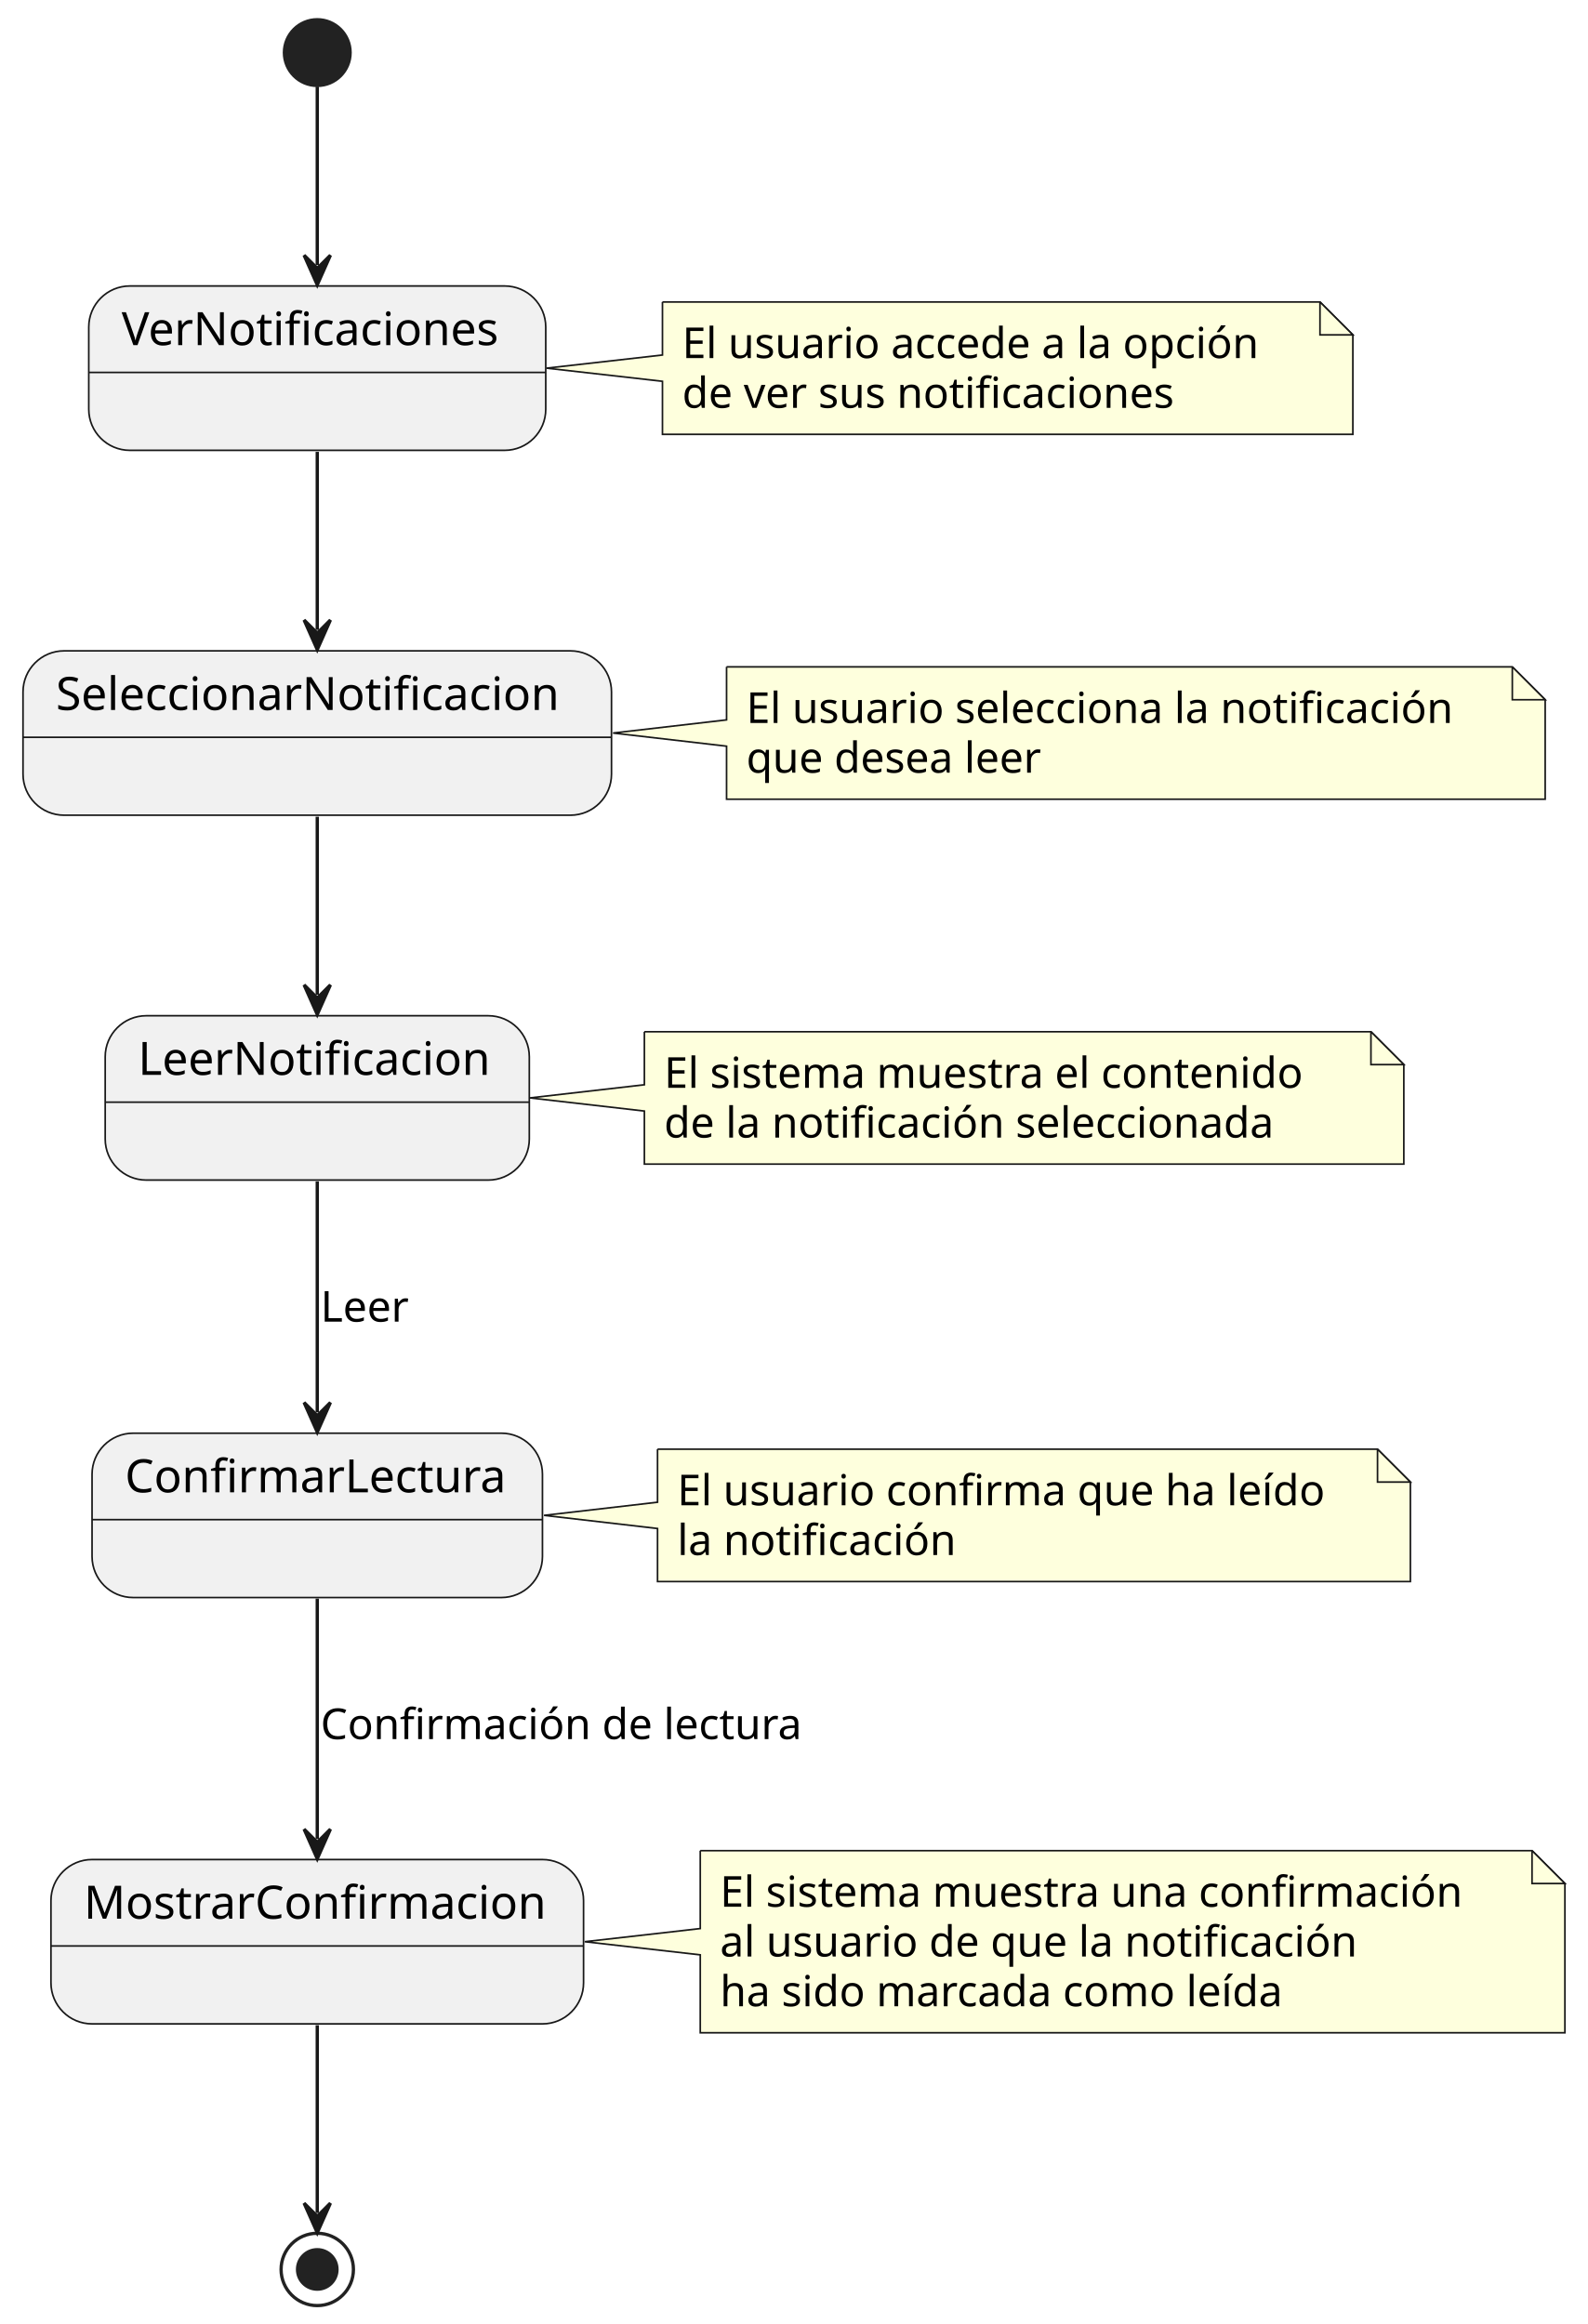
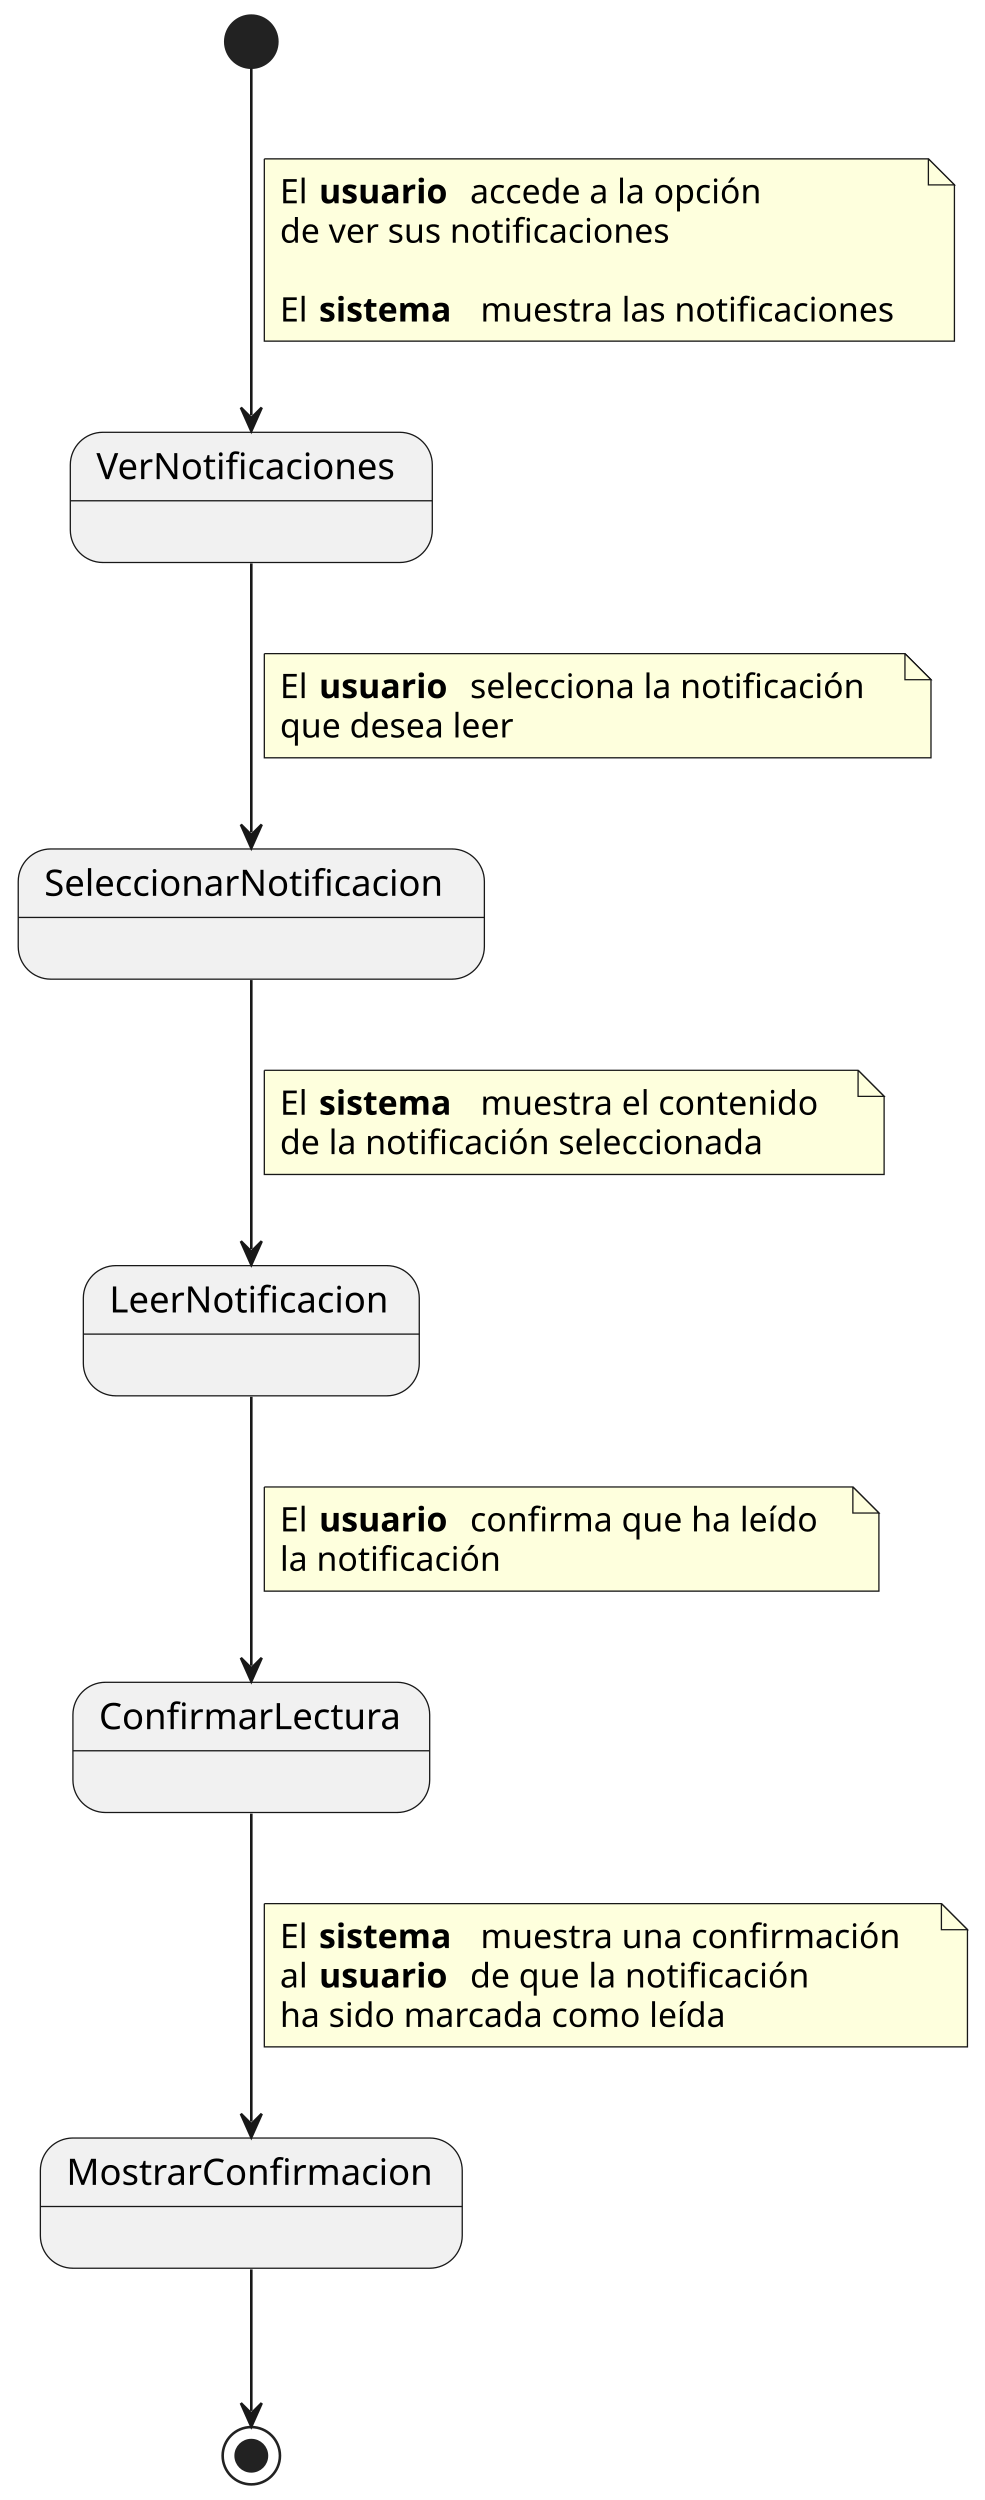
- <svg xmlns="http://www.w3.org/2000/svg" contentStyleType="text/css" height="707px" preserveAspectRatio="none" style="width:483px;height:707px;background:#FFFFFF;" version="1.1" viewBox="0 0 483 707" width="483px" zoomAndPan="magnify">
+ <svg xmlns="http://www.w3.org/2000/svg" contentStyleType="text/css" height="960px" preserveAspectRatio="none" style="width:378px;height:960px;background:#FFFFFF;" version="1.1" viewBox="0 0 378 960" width="378px" zoomAndPan="magnify">
  <defs />
  <g>
    <ellipse cx="96.5" cy="16" fill="#222222" rx="10" ry="10" style="stroke:#222222;stroke-width:1.0;" />
    <g id="VerNotificaciones">
-       <rect fill="#F1F1F1" height="50" rx="12.5" ry="12.5" style="stroke:#181818;stroke-width:0.5;" width="139" x="27" y="87" />
-       <line style="stroke:#181818;stroke-width:0.5;" x1="27" x2="166" y1="113.297" y2="113.297" />
-       <text fill="#000000" font-family="sans-serif" font-size="14" lengthAdjust="spacing" textLength="119" x="37" y="104.995">VerNotificaciones</text>
-     </g>
-     <g id="elem_GMN5">
-       <path d="M201.5,91.87 L201.5,108 L166.23,112 L201.5,116 L201.5,132.136 A0,0 0 0 0 201.5,132.136 L411.5,132.136 A0,0 0 0 0 411.5,132.136 L411.5,101.87 L401.5,91.87 L201.5,91.87 A0,0 0 0 0 201.5,91.87 " fill="#FEFFDD" style="stroke:#181818;stroke-width:0.5;" />
-       <path d="M401.5,91.87 L401.5,101.87 L411.5,101.87 L401.5,91.87 " fill="#FEFFDD" style="stroke:#181818;stroke-width:0.5;" />
-       <text fill="#000000" font-family="sans-serif" font-size="13" lengthAdjust="spacing" textLength="185" x="207.5" y="108.937">El usuario accede a la opción</text>
-       <text fill="#000000" font-family="sans-serif" font-size="13" lengthAdjust="spacing" textLength="157" x="207.5" y="124.07">de ver sus notificaciones</text>
+       <rect fill="#F1F1F1" height="50" rx="12.5" ry="12.5" style="stroke:#181818;stroke-width:0.5;" width="139" x="27" y="166" />
+       <line style="stroke:#181818;stroke-width:0.5;" x1="27" x2="166" y1="192.297" y2="192.297" />
+       <text fill="#000000" font-family="sans-serif" font-size="14" lengthAdjust="spacing" textLength="119" x="37" y="183.995">VerNotificaciones</text>
    </g>
    <g id="SeleccionarNotificacion">
-       <rect fill="#F1F1F1" height="50" rx="12.5" ry="12.5" style="stroke:#181818;stroke-width:0.5;" width="179" x="7" y="198" />
-       <line style="stroke:#181818;stroke-width:0.5;" x1="7" x2="186" y1="224.297" y2="224.297" />
-       <text fill="#000000" font-family="sans-serif" font-size="14" lengthAdjust="spacing" textLength="159" x="17" y="215.995">SeleccionarNotificacion</text>
-     </g>
-     <g id="elem_GMN10">
-       <path d="M221,202.87 L221,219 L186.47,223 L221,227 L221,243.136 A0,0 0 0 0 221,243.136 L470,243.136 A0,0 0 0 0 470,243.136 L470,212.87 L460,202.87 L221,202.87 A0,0 0 0 0 221,202.87 " fill="#FEFFDD" style="stroke:#181818;stroke-width:0.5;" />
-       <path d="M460,202.87 L460,212.87 L470,212.87 L460,202.87 " fill="#FEFFDD" style="stroke:#181818;stroke-width:0.5;" />
-       <text fill="#000000" font-family="sans-serif" font-size="13" lengthAdjust="spacing" textLength="224" x="227" y="219.937">El usuario selecciona la notificación</text>
-       <text fill="#000000" font-family="sans-serif" font-size="13" lengthAdjust="spacing" textLength="95" x="227" y="235.07">que desea leer</text>
+       <rect fill="#F1F1F1" height="50" rx="12.5" ry="12.5" style="stroke:#181818;stroke-width:0.5;" width="179" x="7" y="326" />
+       <line style="stroke:#181818;stroke-width:0.5;" x1="7" x2="186" y1="352.297" y2="352.297" />
+       <text fill="#000000" font-family="sans-serif" font-size="14" lengthAdjust="spacing" textLength="159" x="17" y="343.995">SeleccionarNotificacion</text>
    </g>
    <g id="LeerNotificacion">
-       <rect fill="#F1F1F1" height="50" rx="12.5" ry="12.5" style="stroke:#181818;stroke-width:0.5;" width="129" x="32" y="309" />
-       <line style="stroke:#181818;stroke-width:0.5;" x1="32" x2="161" y1="335.297" y2="335.297" />
-       <text fill="#000000" font-family="sans-serif" font-size="14" lengthAdjust="spacing" textLength="109" x="42" y="326.995">LeerNotificacion</text>
-     </g>
-     <g id="elem_GMN15">
-       <path d="M196,313.87 L196,330 L161.17,334 L196,338 L196,354.136 A0,0 0 0 0 196,354.136 L427,354.136 A0,0 0 0 0 427,354.136 L427,323.87 L417,313.87 L196,313.87 A0,0 0 0 0 196,313.87 " fill="#FEFFDD" style="stroke:#181818;stroke-width:0.5;" />
-       <path d="M417,313.87 L417,323.87 L427,323.87 L417,313.87 " fill="#FEFFDD" style="stroke:#181818;stroke-width:0.5;" />
-       <text fill="#000000" font-family="sans-serif" font-size="13" lengthAdjust="spacing" textLength="206" x="202" y="330.937">El sistema muestra el contenido</text>
-       <text fill="#000000" font-family="sans-serif" font-size="13" lengthAdjust="spacing" textLength="194" x="202" y="346.07">de la notificación seleccionada</text>
+       <rect fill="#F1F1F1" height="50" rx="12.5" ry="12.5" style="stroke:#181818;stroke-width:0.5;" width="129" x="32" y="486" />
+       <line style="stroke:#181818;stroke-width:0.5;" x1="32" x2="161" y1="512.297" y2="512.297" />
+       <text fill="#000000" font-family="sans-serif" font-size="14" lengthAdjust="spacing" textLength="109" x="42" y="503.995">LeerNotificacion</text>
    </g>
    <g id="ConfirmarLectura">
-       <rect fill="#F1F1F1" height="50" rx="12.5" ry="12.5" style="stroke:#181818;stroke-width:0.5;" width="137" x="28" y="436" />
-       <line style="stroke:#181818;stroke-width:0.5;" x1="28" x2="165" y1="462.297" y2="462.297" />
-       <text fill="#000000" font-family="sans-serif" font-size="14" lengthAdjust="spacing" textLength="117" x="38" y="453.995">ConfirmarLectura</text>
-     </g>
-     <g id="elem_GMN20">
-       <path d="M200,440.87 L200,457 L165.48,461 L200,465 L200,481.136 A0,0 0 0 0 200,481.136 L429,481.136 A0,0 0 0 0 429,481.136 L429,450.87 L419,440.87 L200,440.87 A0,0 0 0 0 200,440.87 " fill="#FEFFDD" style="stroke:#181818;stroke-width:0.5;" />
-       <path d="M419,440.87 L419,450.87 L429,450.87 L419,440.87 " fill="#FEFFDD" style="stroke:#181818;stroke-width:0.5;" />
-       <text fill="#000000" font-family="sans-serif" font-size="13" lengthAdjust="spacing" textLength="204" x="206" y="457.937">El usuario confirma que ha leído</text>
-       <text fill="#000000" font-family="sans-serif" font-size="13" lengthAdjust="spacing" textLength="87" x="206" y="473.07">la notificación</text>
+       <rect fill="#F1F1F1" height="50" rx="12.5" ry="12.5" style="stroke:#181818;stroke-width:0.5;" width="137" x="28" y="646" />
+       <line style="stroke:#181818;stroke-width:0.5;" x1="28" x2="165" y1="672.297" y2="672.297" />
+       <text fill="#000000" font-family="sans-serif" font-size="14" lengthAdjust="spacing" textLength="117" x="38" y="663.995">ConfirmarLectura</text>
    </g>
    <g id="MostrarConfirmacion">
-       <rect fill="#F1F1F1" height="50" rx="12.5" ry="12.5" style="stroke:#181818;stroke-width:0.5;" width="162" x="15.5" y="565.7" />
-       <line style="stroke:#181818;stroke-width:0.5;" x1="15.5" x2="177.5" y1="591.997" y2="591.997" />
-       <text fill="#000000" font-family="sans-serif" font-size="14" lengthAdjust="spacing" textLength="142" x="25.5" y="583.695">MostrarConfirmacion</text>
+       <rect fill="#F1F1F1" height="50" rx="12.5" ry="12.5" style="stroke:#181818;stroke-width:0.5;" width="162" x="15.5" y="821" />
+       <line style="stroke:#181818;stroke-width:0.5;" x1="15.5" x2="177.5" y1="847.297" y2="847.297" />
+       <text fill="#000000" font-family="sans-serif" font-size="14" lengthAdjust="spacing" textLength="142" x="25.5" y="838.995">MostrarConfirmacion</text>
    </g>
-     <g id="elem_GMN25">
-       <path d="M213,563 L213,586.7 L177.87,590.7 L213,594.7 L213,618.398 A0,0 0 0 0 213,618.398 L476,618.398 A0,0 0 0 0 476,618.398 L476,573 L466,563 L213,563 A0,0 0 0 0 213,563 " fill="#FEFFDD" style="stroke:#181818;stroke-width:0.5;" />
-       <path d="M466,563 L466,573 L476,573 L466,563 " fill="#FEFFDD" style="stroke:#181818;stroke-width:0.5;" />
-       <text fill="#000000" font-family="sans-serif" font-size="13" lengthAdjust="spacing" textLength="238" x="219" y="580.067">El sistema muestra una confirmación</text>
-       <text fill="#000000" font-family="sans-serif" font-size="13" lengthAdjust="spacing" textLength="201" x="219" y="595.2">al usuario de que la notificación</text>
-       <text fill="#000000" font-family="sans-serif" font-size="13" lengthAdjust="spacing" textLength="181" x="219" y="610.332">ha sido marcada como leída</text>
-     </g>
-     <ellipse cx="96.5" cy="690.4" fill="none" rx="11" ry="11" style="stroke:#222222;stroke-width:1.0;" />
-     <ellipse cx="96.5" cy="690.4" fill="#222222" rx="6" ry="6" style="stroke:#222222;stroke-width:1.0;" />
+     <ellipse cx="96.5" cy="943" fill="none" rx="11" ry="11" style="stroke:#222222;stroke-width:1.0;" />
+     <ellipse cx="96.5" cy="943" fill="#222222" rx="6" ry="6" style="stroke:#222222;stroke-width:1.0;" />
    <g id="link_*start*_VerNotificaciones">
-       <path d="M96.5,26.36 C96.5,40.29 96.5,60.96 96.5,80.65 " fill="none" id="*start*-to-VerNotificaciones" style="stroke:#181818;stroke-width:1.0;" />
-       <polygon fill="#181818" points="96.5,86.65,100.5,77.65,96.5,81.65,92.5,77.65,96.5,86.65" style="stroke:#181818;stroke-width:1.0;" />
+       <path d="M96.5,26.3 C96.5,52.34 96.5,120.59 96.5,159.52 " fill="none" id="*start*-to-VerNotificaciones" style="stroke:#181818;stroke-width:1.0;" />
+       <polygon fill="#181818" points="96.5,165.52,100.5,156.52,96.5,160.52,92.5,156.52,96.5,165.52" style="stroke:#181818;stroke-width:1.0;" />
+       <path d="M101.5,61 L101.5,131 L366.5,131 L366.5,71 L356.5,61 L101.5,61 " fill="#FEFFDD" style="stroke:#181818;stroke-width:0.5;" />
+       <path d="M356.5,61 L356.5,71 L366.5,71 L356.5,61 " fill="#FEFFDD" style="stroke:#181818;stroke-width:0.5;" />
+       <text fill="#000000" font-family="sans-serif" font-size="13" lengthAdjust="spacing" textLength="11" x="107.5" y="78.067">El</text>
+       <text fill="#000000" font-family="sans-serif" font-size="13" font-weight="bold" lengthAdjust="spacing" textLength="54" x="122.5" y="78.067">usuario</text>
+       <text fill="#000000" font-family="sans-serif" font-size="13" lengthAdjust="spacing" textLength="119" x="180.5" y="78.067">accede a la opción</text>
+       <text fill="#000000" font-family="sans-serif" font-size="13" lengthAdjust="spacing" textLength="157" x="107.5" y="93.2">de ver sus notificaciones</text>
+       <text fill="#000000" font-family="sans-serif" font-size="13" lengthAdjust="spacing" textLength="4" x="107.5" y="108.332"> </text>
+       <text fill="#000000" font-family="sans-serif" font-size="13" lengthAdjust="spacing" textLength="11" x="107.5" y="123.465">El</text>
+       <text fill="#000000" font-family="sans-serif" font-size="13" font-weight="bold" lengthAdjust="spacing" textLength="58" x="122.5" y="123.465">sistema</text>
+       <text fill="#000000" font-family="sans-serif" font-size="13" lengthAdjust="spacing" textLength="167" x="184.5" y="123.465">muestra las notificaciones</text>
    </g>
    <g id="link_VerNotificaciones_SeleccionarNotificacion">
-       <path d="M96.5,137.46 C96.5,155.41 96.5,173.69 96.5,191.62 " fill="none" id="VerNotificaciones-to-SeleccionarNotificacion" style="stroke:#181818;stroke-width:1.0;" />
-       <polygon fill="#181818" points="96.5,197.62,100.5,188.62,96.5,192.62,92.5,188.62,96.5,197.62" style="stroke:#181818;stroke-width:1.0;" />
+       <path d="M96.5,216.34 C96.5,246.03 96.5,289.93 96.5,319.63 " fill="none" id="VerNotificaciones-to-SeleccionarNotificacion" style="stroke:#181818;stroke-width:1.0;" />
+       <polygon fill="#181818" points="96.5,325.63,100.5,316.63,96.5,320.63,92.5,316.63,96.5,325.63" style="stroke:#181818;stroke-width:1.0;" />
+       <path d="M101.5,251 L101.5,291 L357.5,291 L357.5,261 L347.5,251 L101.5,251 " fill="#FEFFDD" style="stroke:#181818;stroke-width:0.5;" />
+       <path d="M347.5,251 L347.5,261 L357.5,261 L347.5,251 " fill="#FEFFDD" style="stroke:#181818;stroke-width:0.5;" />
+       <text fill="#000000" font-family="sans-serif" font-size="13" lengthAdjust="spacing" textLength="11" x="107.5" y="268.067">El</text>
+       <text fill="#000000" font-family="sans-serif" font-size="13" font-weight="bold" lengthAdjust="spacing" textLength="54" x="122.5" y="268.067">usuario</text>
+       <text fill="#000000" font-family="sans-serif" font-size="13" lengthAdjust="spacing" textLength="158" x="180.5" y="268.067">selecciona la notificación</text>
+       <text fill="#000000" font-family="sans-serif" font-size="13" lengthAdjust="spacing" textLength="95" x="107.5" y="283.2">que desea leer</text>
    </g>
    <g id="link_SeleccionarNotificacion_LeerNotificacion">
-       <path d="M96.5,248.46 C96.5,266.41 96.5,284.69 96.5,302.62 " fill="none" id="SeleccionarNotificacion-to-LeerNotificacion" style="stroke:#181818;stroke-width:1.0;" />
-       <polygon fill="#181818" points="96.5,308.62,100.5,299.62,96.5,303.62,92.5,299.62,96.5,308.62" style="stroke:#181818;stroke-width:1.0;" />
+       <path d="M96.5,376.34 C96.5,406.03 96.5,449.93 96.5,479.63 " fill="none" id="SeleccionarNotificacion-to-LeerNotificacion" style="stroke:#181818;stroke-width:1.0;" />
+       <polygon fill="#181818" points="96.5,485.63,100.5,476.63,96.5,480.63,92.5,476.63,96.5,485.63" style="stroke:#181818;stroke-width:1.0;" />
+       <path d="M101.5,411 L101.5,451 L339.5,451 L339.5,421 L329.5,411 L101.5,411 " fill="#FEFFDD" style="stroke:#181818;stroke-width:0.5;" />
+       <path d="M329.5,411 L329.5,421 L339.5,421 L329.5,411 " fill="#FEFFDD" style="stroke:#181818;stroke-width:0.5;" />
+       <text fill="#000000" font-family="sans-serif" font-size="13" lengthAdjust="spacing" textLength="11" x="107.5" y="428.067">El</text>
+       <text fill="#000000" font-family="sans-serif" font-size="13" font-weight="bold" lengthAdjust="spacing" textLength="58" x="122.5" y="428.067">sistema</text>
+       <text fill="#000000" font-family="sans-serif" font-size="13" lengthAdjust="spacing" textLength="136" x="184.5" y="428.067">muestra el contenido</text>
+       <text fill="#000000" font-family="sans-serif" font-size="13" lengthAdjust="spacing" textLength="194" x="107.5" y="443.2">de la notificación seleccionada</text>
    </g>
    <g id="link_LeerNotificacion_ConfirmarLectura">
-       <path d="M96.5,359.4 C96.5,381.42 96.5,407.66 96.5,429.67 " fill="none" id="LeerNotificacion-to-ConfirmarLectura" style="stroke:#181818;stroke-width:1.0;" />
-       <polygon fill="#181818" points="96.5,435.67,100.5,426.67,96.5,430.67,92.5,426.67,96.5,435.67" style="stroke:#181818;stroke-width:1.0;" />
-       <text fill="#000000" font-family="sans-serif" font-size="13" lengthAdjust="spacing" textLength="28" x="97.5" y="402.067">Leer</text>
+       <path d="M96.5,536.34 C96.5,566.03 96.5,609.93 96.5,639.63 " fill="none" id="LeerNotificacion-to-ConfirmarLectura" style="stroke:#181818;stroke-width:1.0;" />
+       <polygon fill="#181818" points="96.5,645.63,100.5,636.63,96.5,640.63,92.5,636.63,96.5,645.63" style="stroke:#181818;stroke-width:1.0;" />
+       <path d="M101.5,571 L101.5,611 L337.5,611 L337.5,581 L327.5,571 L101.5,571 " fill="#FEFFDD" style="stroke:#181818;stroke-width:0.5;" />
+       <path d="M327.5,571 L327.5,581 L337.5,581 L327.5,571 " fill="#FEFFDD" style="stroke:#181818;stroke-width:0.5;" />
+       <text fill="#000000" font-family="sans-serif" font-size="13" lengthAdjust="spacing" textLength="11" x="107.5" y="588.067">El</text>
+       <text fill="#000000" font-family="sans-serif" font-size="13" font-weight="bold" lengthAdjust="spacing" textLength="54" x="122.5" y="588.067">usuario</text>
+       <text fill="#000000" font-family="sans-serif" font-size="13" lengthAdjust="spacing" textLength="138" x="180.5" y="588.067">confirma que ha leído</text>
+       <text fill="#000000" font-family="sans-serif" font-size="13" lengthAdjust="spacing" textLength="87" x="107.5" y="603.2">la notificación</text>
    </g>
    <g id="link_ConfirmarLectura_MostrarConfirmacion">
-       <path d="M96.5,486.32 C96.5,509.04 96.5,536.78 96.5,559.47 " fill="none" id="ConfirmarLectura-to-MostrarConfirmacion" style="stroke:#181818;stroke-width:1.0;" />
-       <polygon fill="#181818" points="96.5,565.47,100.5,556.47,96.5,560.47,92.5,556.47,96.5,565.47" style="stroke:#181818;stroke-width:1.0;" />
-       <text fill="#000000" font-family="sans-serif" font-size="13" lengthAdjust="spacing" textLength="152" x="97.5" y="529.067">Confirmación de lectura</text>
+       <path d="M96.5,696.42 C96.5,729.39 96.5,781.8 96.5,814.7 " fill="none" id="ConfirmarLectura-to-MostrarConfirmacion" style="stroke:#181818;stroke-width:1.0;" />
+       <polygon fill="#181818" points="96.5,820.7,100.5,811.7,96.5,815.7,92.5,811.7,96.5,820.7" style="stroke:#181818;stroke-width:1.0;" />
+       <path d="M101.5,731 L101.5,786 L371.5,786 L371.5,741 L361.5,731 L101.5,731 " fill="#FEFFDD" style="stroke:#181818;stroke-width:0.5;" />
+       <path d="M361.5,731 L361.5,741 L371.5,741 L361.5,731 " fill="#FEFFDD" style="stroke:#181818;stroke-width:0.5;" />
+       <text fill="#000000" font-family="sans-serif" font-size="13" lengthAdjust="spacing" textLength="11" x="107.5" y="748.067">El</text>
+       <text fill="#000000" font-family="sans-serif" font-size="13" font-weight="bold" lengthAdjust="spacing" textLength="58" x="122.5" y="748.067">sistema</text>
+       <text fill="#000000" font-family="sans-serif" font-size="13" lengthAdjust="spacing" textLength="168" x="184.5" y="748.067">muestra una confirmación</text>
+       <text fill="#000000" font-family="sans-serif" font-size="13" lengthAdjust="spacing" textLength="11" x="107.5" y="763.2">al</text>
+       <text fill="#000000" font-family="sans-serif" font-size="13" font-weight="bold" lengthAdjust="spacing" textLength="54" x="122.5" y="763.2">usuario</text>
+       <text fill="#000000" font-family="sans-serif" font-size="13" lengthAdjust="spacing" textLength="135" x="180.5" y="763.2">de que la notificación</text>
+       <text fill="#000000" font-family="sans-serif" font-size="13" lengthAdjust="spacing" textLength="181" x="107.5" y="778.332">ha sido marcada como leída</text>
    </g>
    <g id="link_MostrarConfirmacion_*end*">
-       <path d="M96.5,616.1 C96.5,636.45 96.5,658.42 96.5,673.24 " fill="none" id="MostrarConfirmacion-to-*end*" style="stroke:#181818;stroke-width:1.0;" />
-       <polygon fill="#181818" points="96.5,679.24,100.5,670.24,96.5,674.24,92.5,670.24,96.5,679.24" style="stroke:#181818;stroke-width:1.0;" />
+       <path d="M96.5,871.46 C96.5,891.04 96.5,911.49 96.5,925.8 " fill="none" id="MostrarConfirmacion-to-*end*" style="stroke:#181818;stroke-width:1.0;" />
+       <polygon fill="#181818" points="96.5,931.8,100.5,922.8,96.5,926.8,92.5,922.8,96.5,931.8" style="stroke:#181818;stroke-width:1.0;" />
    </g>
  </g>
</svg>
